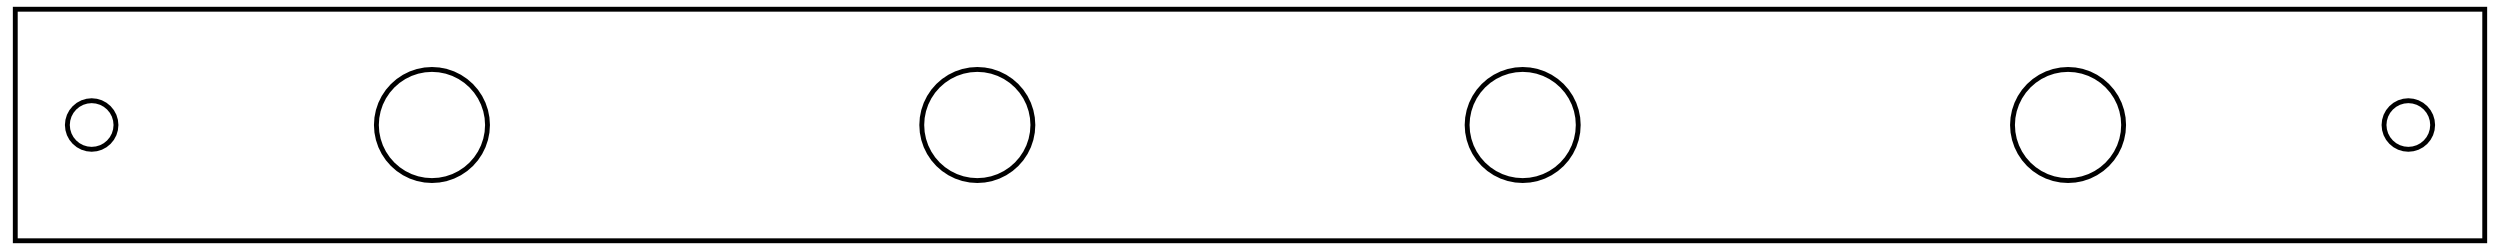
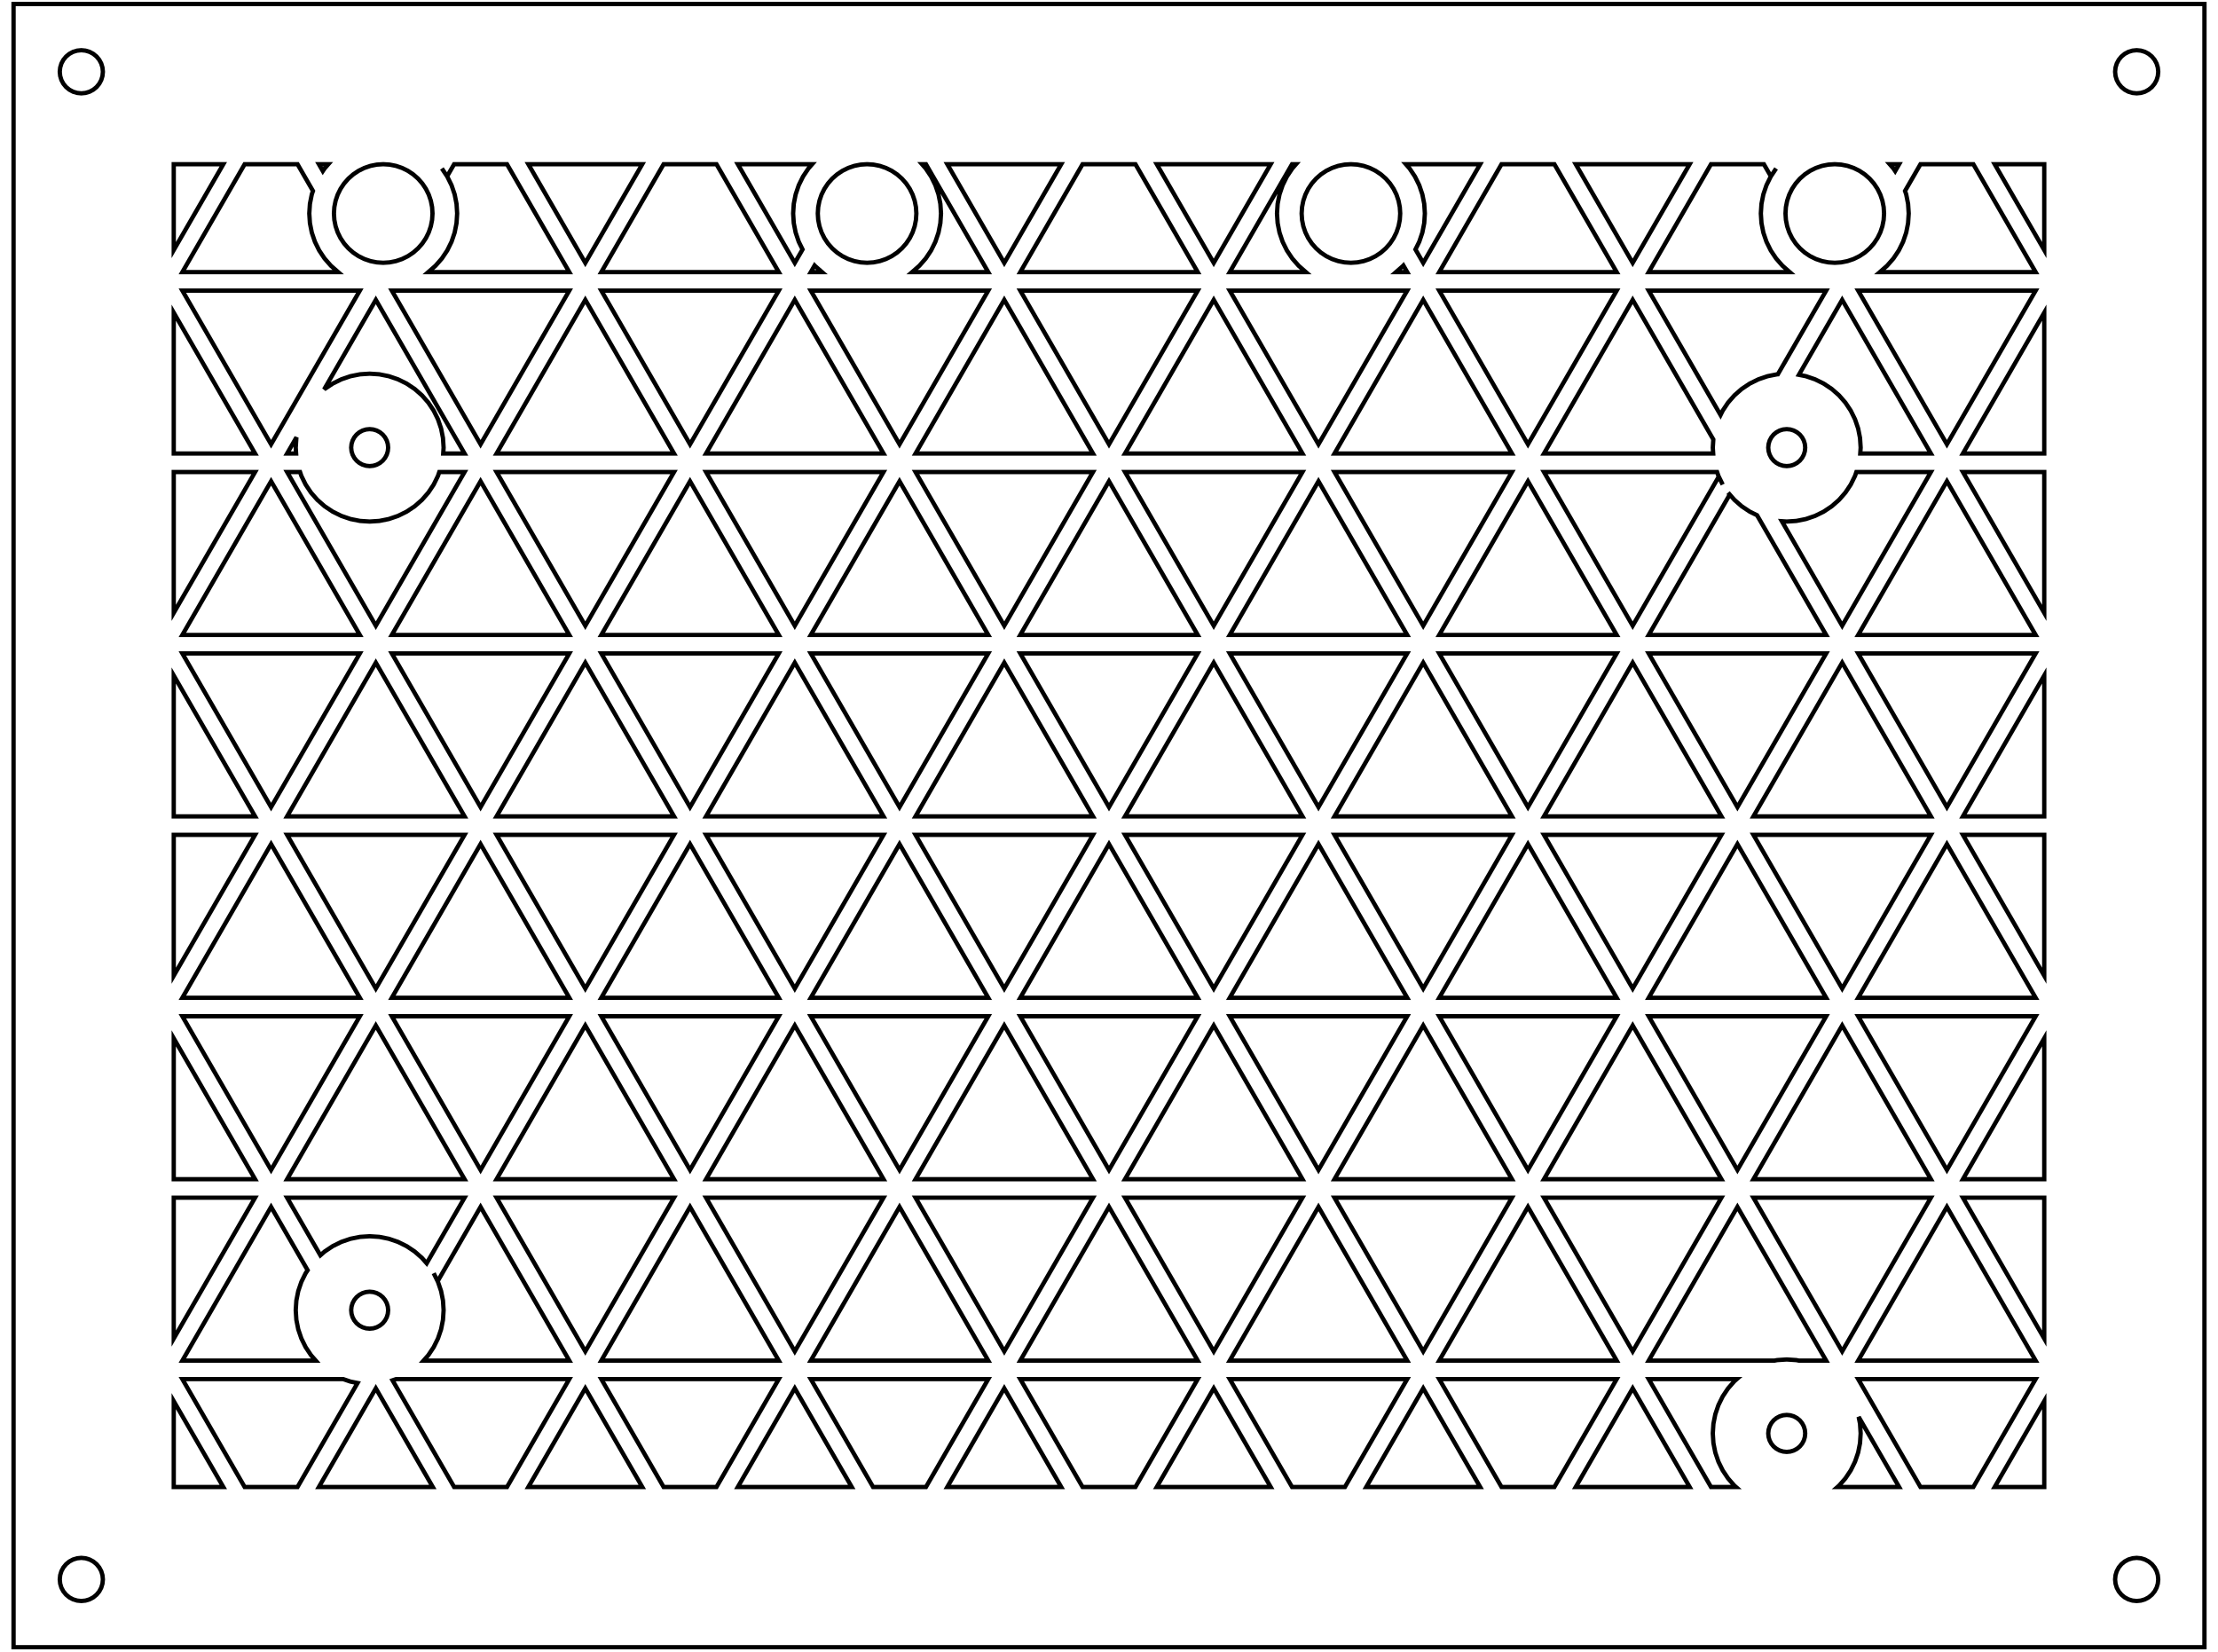
- <svg xmlns="http://www.w3.org/2000/svg" width="180mm" height="18mm" viewBox="-90 -9 180 18" version="1.1">
-   <path d=" M 88.9,-8.334 L -88.9,-8.334 L -88.9,8.334 L 88.9,8.334 z M -59.422,3.966 L -59.935,3.864 L -60.431,3.696 L -60.9,3.464 L -61.335,3.173 L -61.728,2.828  L -62.073,2.435 L -62.364,2 L -62.596,1.531 L -62.764,1.035 L -62.866,0.522 L -62.9,-0  L -62.866,-0.522 L -62.764,-1.035 L -62.596,-1.531 L -62.364,-2 L -62.073,-2.435 L -61.728,-2.828  L -61.335,-3.173 L -60.9,-3.464 L -60.431,-3.696 L -59.935,-3.864 L -59.422,-3.966 L -58.9,-4  L -58.378,-3.966 L -57.865,-3.864 L -57.369,-3.696 L -56.9,-3.464 L -56.465,-3.173 L -56.072,-2.828  L -55.727,-2.435 L -55.436,-2 L -55.205,-1.531 L -55.036,-1.035 L -54.934,-0.522 L -54.9,-0  L -54.934,0.522 L -55.036,1.035 L -55.205,1.531 L -55.436,2 L -55.727,2.435 L -56.072,2.828  L -56.465,3.173 L -56.9,3.464 L -57.369,3.696 L -57.865,3.864 L -58.378,3.966 L -58.9,4  z M -20.155,3.966 L -20.669,3.864 L -21.164,3.696 L -21.633,3.464 L -22.068,3.173 L -22.462,2.828  L -22.807,2.435 L -23.097,2 L -23.329,1.531 L -23.497,1.035 L -23.599,0.522 L -23.633,-0  L -23.599,-0.522 L -23.497,-1.035 L -23.329,-1.531 L -23.097,-2 L -22.807,-2.435 L -22.462,-2.828  L -22.068,-3.173 L -21.633,-3.464 L -21.164,-3.696 L -20.669,-3.864 L -20.155,-3.966 L -19.633,-4  L -19.111,-3.966 L -18.598,-3.864 L -18.103,-3.696 L -17.633,-3.464 L -17.198,-3.173 L -16.805,-2.828  L -16.46,-2.435 L -16.169,-2 L -15.938,-1.531 L -15.77,-1.035 L -15.668,-0.522 L -15.633,-0  L -15.668,0.522 L -15.77,1.035 L -15.938,1.531 L -16.169,2 L -16.46,2.435 L -16.805,2.828  L -17.198,3.173 L -17.633,3.464 L -18.103,3.696 L -18.598,3.864 L -19.111,3.966 L -19.633,4  z M 19.111,3.966 L 18.598,3.864 L 18.103,3.696 L 17.633,3.464 L 17.198,3.173 L 16.805,2.828  L 16.46,2.435 L 16.169,2 L 15.938,1.531 L 15.77,1.035 L 15.668,0.522 L 15.633,-0  L 15.668,-0.522 L 15.77,-1.035 L 15.938,-1.531 L 16.169,-2 L 16.46,-2.435 L 16.805,-2.828  L 17.198,-3.173 L 17.633,-3.464 L 18.103,-3.696 L 18.598,-3.864 L 19.111,-3.966 L 19.633,-4  L 20.155,-3.966 L 20.669,-3.864 L 21.164,-3.696 L 21.633,-3.464 L 22.068,-3.173 L 22.462,-2.828  L 22.807,-2.435 L 23.097,-2 L 23.329,-1.531 L 23.497,-1.035 L 23.599,-0.522 L 23.633,-0  L 23.599,0.522 L 23.497,1.035 L 23.329,1.531 L 23.097,2 L 22.807,2.435 L 22.462,2.828  L 22.068,3.173 L 21.633,3.464 L 21.164,3.696 L 20.669,3.864 L 20.155,3.966 L 19.633,4  z M 58.378,3.966 L 57.865,3.864 L 57.369,3.696 L 56.9,3.464 L 56.465,3.173 L 56.072,2.828  L 55.727,2.435 L 55.436,2 L 55.205,1.531 L 55.036,1.035 L 54.934,0.522 L 54.9,-0  L 54.934,-0.522 L 55.036,-1.035 L 55.205,-1.531 L 55.436,-2 L 55.727,-2.435 L 56.072,-2.828  L 56.465,-3.173 L 56.9,-3.464 L 57.369,-3.696 L 57.865,-3.864 L 58.378,-3.966 L 58.9,-4  L 59.422,-3.966 L 59.935,-3.864 L 60.431,-3.696 L 60.9,-3.464 L 61.335,-3.173 L 61.728,-2.828  L 62.073,-2.435 L 62.364,-2 L 62.596,-1.531 L 62.764,-1.035 L 62.866,-0.522 L 62.9,-0  L 62.866,0.522 L 62.764,1.035 L 62.596,1.531 L 62.364,2 L 62.073,2.435 L 61.728,2.828  L 61.335,3.173 L 60.9,3.464 L 60.431,3.696 L 59.935,3.864 L 59.422,3.966 L 58.9,4  z M -83.741,1.716 L -84.07,1.617 L -84.372,1.455 L -84.637,1.237 L -84.855,0.972 L -85.017,0.67  L -85.116,0.341 L -85.15,-0 L -85.116,-0.341 L -85.017,-0.67 L -84.855,-0.972 L -84.637,-1.237  L -84.372,-1.455 L -84.07,-1.617 L -83.741,-1.716 L -83.4,-1.75 L -83.059,-1.716 L -82.73,-1.617  L -82.428,-1.455 L -82.163,-1.237 L -81.945,-0.972 L -81.783,-0.67 L -81.684,-0.341 L -81.65,-0  L -81.684,0.341 L -81.783,0.67 L -81.945,0.972 L -82.163,1.237 L -82.428,1.455 L -82.73,1.617  L -83.059,1.716 L -83.4,1.75 z M 83.059,1.716 L 82.73,1.617 L 82.428,1.455 L 82.163,1.237 L 81.945,0.972 L 81.783,0.67  L 81.684,0.341 L 81.65,-0 L 81.684,-0.341 L 81.783,-0.67 L 81.945,-0.972 L 82.163,-1.237  L 82.428,-1.455 L 82.73,-1.617 L 83.059,-1.716 L 83.4,-1.75 L 83.741,-1.716 L 84.07,-1.617  L 84.372,-1.455 L 84.637,-1.237 L 84.855,-0.972 L 85.017,-0.67 L 85.116,-0.341 L 85.15,-0  L 85.116,0.341 L 85.017,0.67 L 84.855,0.972 L 84.637,1.237 L 84.372,1.455 L 84.07,1.617  L 83.741,1.716 L 83.4,1.75 z " stroke="black" fill="none" stroke-width="0.35" />
+ <svg xmlns="http://www.w3.org/2000/svg" width="180mm" height="134mm" viewBox="-90 -67 180 134" version="1.1">
+   <path d=" M 88.9,-66.675 L -88.9,-66.675 L -88.9,66.675 L 88.9,66.675 z M -83.741,-59.459 L -84.07,-59.558 L -84.372,-59.72 L -84.637,-59.938 L -84.855,-60.203 L -85.017,-60.505  L -85.116,-60.834 L -85.15,-61.175 L -85.116,-61.516 L -85.017,-61.845 L -84.855,-62.147 L -84.637,-62.412  L -84.372,-62.63 L -84.07,-62.792 L -83.741,-62.891 L -83.4,-62.925 L -83.059,-62.891 L -82.73,-62.792  L -82.428,-62.63 L -82.163,-62.412 L -81.945,-62.147 L -81.783,-61.845 L -81.684,-61.516 L -81.65,-61.175  L -81.684,-60.834 L -81.783,-60.505 L -81.945,-60.203 L -82.163,-59.938 L -82.428,-59.72 L -82.73,-59.558  L -83.059,-59.459 L -83.4,-59.425 z M 83.059,-59.459 L 82.73,-59.558 L 82.428,-59.72 L 82.163,-59.938 L 81.945,-60.203 L 81.783,-60.505  L 81.684,-60.834 L 81.65,-61.175 L 81.684,-61.516 L 81.783,-61.845 L 81.945,-62.147 L 82.163,-62.412  L 82.428,-62.63 L 82.73,-62.792 L 83.059,-62.891 L 83.4,-62.925 L 83.741,-62.891 L 84.07,-62.792  L 84.372,-62.63 L 84.637,-62.412 L 84.855,-62.147 L 85.017,-61.845 L 85.116,-61.516 L 85.15,-61.175  L 85.116,-60.834 L 85.017,-60.505 L 84.855,-60.203 L 84.637,-59.938 L 84.372,-59.72 L 84.07,-59.558  L 83.741,-59.459 L 83.4,-59.425 z M -75.9,-53.675 L -71.877,-53.675 L -75.9,-46.706 z M -70.145,-53.675 L -65.855,-53.675 L -64.602,-51.504 L -64.696,-51.228 L -64.849,-50.458 L -64.9,-49.675  L -64.849,-48.892 L -64.696,-48.122 L -64.443,-47.379 L -64.096,-46.675 L -63.66,-46.022 L -63.143,-45.432  L -62.555,-44.917 L -75.201,-44.917 z M -64.123,-53.675 L -63.355,-53.675 L -63.66,-53.328 L -63.801,-53.117 z M -59.422,-45.709 L -59.935,-45.811 L -60.431,-45.98 L -60.9,-46.211 L -61.335,-46.502 L -61.728,-46.847  L -62.073,-47.24 L -62.364,-47.675 L -62.596,-48.144 L -62.764,-48.64 L -62.866,-49.153 L -62.9,-49.675  L -62.866,-50.197 L -62.764,-50.71 L -62.596,-51.206 L -62.364,-51.675 L -62.073,-52.11 L -61.728,-52.503  L -61.335,-52.848 L -60.9,-53.139 L -60.431,-53.37 L -59.935,-53.539 L -59.422,-53.641 L -58.9,-53.675  L -58.378,-53.641 L -57.865,-53.539 L -57.369,-53.37 L -56.9,-53.139 L -56.465,-52.848 L -56.072,-52.503  L -55.727,-52.11 L -55.436,-51.675 L -55.205,-51.206 L -55.036,-50.71 L -54.934,-50.197 L -54.9,-49.675  L -54.934,-49.153 L -55.036,-48.64 L -55.205,-48.144 L -55.436,-47.675 L -55.727,-47.24 L -56.072,-46.847  L -56.465,-46.502 L -56.9,-46.211 L -57.369,-45.98 L -57.865,-45.811 L -58.378,-45.709 L -58.9,-45.675  z M -54.657,-45.432 L -54.14,-46.022 L -53.704,-46.675 L -53.357,-47.379 L -53.104,-48.122 L -52.951,-48.892  L -52.9,-49.675 L -52.951,-50.458 L -53.104,-51.228 L -53.357,-51.971 L -53.704,-52.675 L -54.14,-53.328  L -53.714,-52.69 L -53.145,-53.675 L -48.855,-53.675 L -43.799,-44.917 L -55.245,-44.917 z M -47.123,-53.675 L -37.877,-53.675 L -42.5,-45.667 z M -36.145,-53.675 L -31.855,-53.675 L -26.799,-44.917 L -41.201,-44.917 z M -30.123,-53.675 L -24.089,-53.675 L -24.393,-53.328 L -24.829,-52.675 L -25.177,-51.971 L -25.429,-51.228  L -25.582,-50.458 L -25.633,-49.675 L -25.582,-48.892 L -25.429,-48.122 L -25.177,-47.379 L -24.87,-46.758  L -25.5,-45.667 z M -20.155,-45.709 L -20.669,-45.811 L -21.164,-45.98 L -21.633,-46.211 L -22.068,-46.502 L -22.462,-46.847  L -22.807,-47.24 L -23.097,-47.675 L -23.329,-48.144 L -23.497,-48.64 L -23.599,-49.153 L -23.633,-49.675  L -23.599,-50.197 L -23.497,-50.71 L -23.329,-51.206 L -23.097,-51.675 L -22.807,-52.11 L -22.462,-52.503  L -22.068,-52.848 L -21.633,-53.139 L -21.164,-53.37 L -20.669,-53.539 L -20.155,-53.641 L -19.633,-53.675  L -19.111,-53.641 L -18.598,-53.539 L -18.103,-53.37 L -17.633,-53.139 L -17.198,-52.848 L -16.805,-52.503  L -16.46,-52.11 L -16.169,-51.675 L -15.938,-51.206 L -15.77,-50.71 L -15.668,-50.197 L -15.633,-49.675  L -15.668,-49.153 L -15.77,-48.64 L -15.938,-48.144 L -16.169,-47.675 L -16.46,-47.24 L -16.805,-46.847  L -17.198,-46.502 L -17.633,-46.211 L -18.103,-45.98 L -18.598,-45.811 L -19.111,-45.709 L -19.633,-45.675  z M -15.391,-45.432 L -14.873,-46.022 L -14.437,-46.675 L -14.09,-47.379 L -13.838,-48.122 L -13.685,-48.892  L -13.633,-49.675 L -13.685,-50.458 L -13.838,-51.228 L -14.09,-51.971 L -14.437,-52.675 L -14.873,-53.328  L -15.178,-53.675 L -14.855,-53.675 L -9.799,-44.917 L -15.978,-44.917 z M -13.123,-53.675 L -3.877,-53.675 L -8.5,-45.667 z M -2.145,-53.675 L 2.145,-53.675 L 7.201,-44.917 L -7.201,-44.917 z M 3.877,-53.675 L 13.123,-53.675 L 8.5,-45.667 z M 14.855,-53.675 L 15.178,-53.675 L 14.873,-53.328 L 14.437,-52.675 L 14.09,-51.971 L 13.838,-51.228  L 13.685,-50.458 L 13.633,-49.675 L 13.685,-48.892 L 13.838,-48.122 L 14.09,-47.379 L 14.437,-46.675  L 14.873,-46.022 L 15.391,-45.432 L 15.978,-44.917 L 9.799,-44.917 z M 19.111,-45.709 L 18.598,-45.811 L 18.103,-45.98 L 17.633,-46.211 L 17.198,-46.502 L 16.805,-46.847  L 16.46,-47.24 L 16.169,-47.675 L 15.938,-48.144 L 15.77,-48.64 L 15.668,-49.153 L 15.633,-49.675  L 15.668,-50.197 L 15.77,-50.71 L 15.938,-51.206 L 16.169,-51.675 L 16.46,-52.11 L 16.805,-52.503  L 17.198,-52.848 L 17.633,-53.139 L 18.103,-53.37 L 18.598,-53.539 L 19.111,-53.641 L 19.633,-53.675  L 20.155,-53.641 L 20.669,-53.539 L 21.164,-53.37 L 21.633,-53.139 L 22.068,-52.848 L 22.462,-52.503  L 22.807,-52.11 L 23.097,-51.675 L 23.329,-51.206 L 23.497,-50.71 L 23.599,-50.197 L 23.633,-49.675  L 23.599,-49.153 L 23.497,-48.64 L 23.329,-48.144 L 23.097,-47.675 L 22.807,-47.24 L 22.462,-46.847  L 22.068,-46.502 L 21.633,-46.211 L 21.164,-45.98 L 20.669,-45.811 L 20.155,-45.709 L 19.633,-45.675  z M 24.87,-46.758 L 25.177,-47.379 L 25.429,-48.122 L 25.582,-48.892 L 25.633,-49.675 L 25.582,-50.458  L 25.429,-51.228 L 25.177,-51.971 L 24.829,-52.675 L 24.393,-53.328 L 24.089,-53.675 L 30.123,-53.675  L 25.5,-45.667 z M 31.855,-53.675 L 36.145,-53.675 L 41.201,-44.917 L 26.799,-44.917 z M 37.877,-53.675 L 47.123,-53.675 L 42.5,-45.667 z M 48.855,-53.675 L 53.145,-53.675 L 53.714,-52.69 L 54.14,-53.328 L 53.704,-52.675 L 53.357,-51.971  L 53.104,-51.228 L 52.951,-50.458 L 52.9,-49.675 L 52.951,-48.892 L 53.104,-48.122 L 53.357,-47.379  L 53.704,-46.675 L 54.14,-46.022 L 54.657,-45.432 L 55.245,-44.917 L 43.799,-44.917 z M 58.378,-45.709 L 57.865,-45.811 L 57.369,-45.98 L 56.9,-46.211 L 56.465,-46.502 L 56.072,-46.847  L 55.727,-47.24 L 55.436,-47.675 L 55.205,-48.144 L 55.036,-48.64 L 54.934,-49.153 L 54.9,-49.675  L 54.934,-50.197 L 55.036,-50.71 L 55.205,-51.206 L 55.436,-51.675 L 55.727,-52.11 L 56.072,-52.503  L 56.465,-52.848 L 56.9,-53.139 L 57.369,-53.37 L 57.865,-53.539 L 58.378,-53.641 L 58.9,-53.675  L 59.422,-53.641 L 59.935,-53.539 L 60.431,-53.37 L 60.9,-53.139 L 61.335,-52.848 L 61.728,-52.503  L 62.073,-52.11 L 62.364,-51.675 L 62.596,-51.206 L 62.764,-50.71 L 62.866,-50.197 L 62.9,-49.675  L 62.866,-49.153 L 62.764,-48.64 L 62.596,-48.144 L 62.364,-47.675 L 62.073,-47.24 L 61.728,-46.847  L 61.335,-46.502 L 60.9,-46.211 L 60.431,-45.98 L 59.935,-45.811 L 59.422,-45.709 L 58.9,-45.675  z M 63.66,-53.328 L 63.355,-53.675 L 64.123,-53.675 L 63.801,-53.117 z M 63.143,-45.432 L 63.66,-46.022 L 64.096,-46.675 L 64.443,-47.379 L 64.696,-48.122 L 64.849,-48.892  L 64.9,-49.675 L 64.849,-50.458 L 64.696,-51.228 L 64.602,-51.504 L 65.855,-53.675 L 70.145,-53.675  L 75.201,-44.917 L 62.555,-44.917 z M 71.877,-53.675 L 75.9,-53.675 L 75.9,-46.706 z M -23.893,-45.451 L -23.876,-45.432 L -23.289,-44.917 L -24.201,-44.917 z M 23.876,-45.432 L 23.893,-45.451 L 24.201,-44.917 L 23.289,-44.917 z M -75.201,-43.417 L -60.799,-43.417 L -68,-30.945 z M -58.201,-43.417 L -43.799,-43.417 L -51,-30.945 z M -41.201,-43.417 L -26.799,-43.417 L -34,-30.945 z M -24.201,-43.417 L -9.799,-43.417 L -17,-30.945 z M -7.201,-43.417 L 7.201,-43.417 L 0,-30.945 z M 9.799,-43.417 L 24.201,-43.417 L 17,-30.945 z M 26.799,-43.417 L 41.201,-43.417 L 34,-30.945 z M 43.799,-43.417 L 58.201,-43.417 L 54.281,-36.628 L 54.217,-36.624 L 53.447,-36.471 L 52.704,-36.218  L 52,-35.871 L 51.347,-35.435 L 50.757,-34.918 L 50.24,-34.328 L 49.804,-33.675 L 49.629,-33.32  z M 60.799,-43.417 L 75.201,-43.417 L 68,-30.945 z M -54,-30.675 L -54.051,-31.458 L -54.204,-32.228 L -54.457,-32.971 L -54.804,-33.675 L -55.24,-34.328  L -55.757,-34.918 L -56.347,-35.435 L -57,-35.871 L -57.704,-36.218 L -58.447,-36.471 L -59.217,-36.624  L -60,-36.675 L -60.783,-36.624 L -61.553,-36.471 L -62.296,-36.218 L -63,-35.871 L -63.653,-35.435  L -63.699,-35.394 L -59.5,-42.667 L -52.299,-30.195 L -54.032,-30.195 z M -42.5,-42.667 L -35.299,-30.195 L -49.701,-30.195 z M -25.5,-42.667 L -18.299,-30.195 L -32.701,-30.195 z M -8.5,-42.667 L -1.299,-30.195 L -15.701,-30.195 z M 8.5,-42.667 L 15.701,-30.195 L 1.299,-30.195 z M 25.5,-42.667 L 32.701,-30.195 L 18.299,-30.195 z M 42.5,-42.667 L 49.043,-31.334 L 49,-30.675 L 49.032,-30.195 L 35.299,-30.195 z M 61,-30.675 L 60.949,-31.458 L 60.796,-32.228 L 60.543,-32.971 L 60.196,-33.675 L 59.76,-34.328  L 59.243,-34.918 L 58.653,-35.435 L 58,-35.871 L 57.296,-36.218 L 56.553,-36.471 L 55.987,-36.583  L 59.5,-42.667 L 66.701,-30.195 L 60.968,-30.195 z M -75.9,-41.628 L -69.299,-30.195 L -75.9,-30.195 z M 75.9,-41.628 L 75.9,-30.195 L 69.299,-30.195 z M -60.293,-29.204 L -60.574,-29.289 L -60.833,-29.428 L -61.061,-29.614 L -61.247,-29.842 L -61.386,-30.101  L -61.471,-30.382 L -61.5,-30.675 L -61.471,-30.968 L -61.386,-31.249 L -61.247,-31.508 L -61.061,-31.736  L -60.833,-31.922 L -60.574,-32.061 L -60.293,-32.146 L -60,-32.175 L -59.707,-32.146 L -59.426,-32.061  L -59.167,-31.922 L -58.939,-31.736 L -58.753,-31.508 L -58.614,-31.249 L -58.529,-30.968 L -58.5,-30.675  L -58.529,-30.382 L -58.614,-30.101 L -58.753,-29.842 L -58.939,-29.614 L -59.167,-29.428 L -59.426,-29.289  L -59.707,-29.204 L -60,-29.175 z M 54.707,-29.204 L 54.426,-29.289 L 54.167,-29.428 L 53.939,-29.614 L 53.753,-29.842 L 53.614,-30.101  L 53.529,-30.382 L 53.5,-30.675 L 53.529,-30.968 L 53.614,-31.249 L 53.753,-31.508 L 53.939,-31.736  L 54.167,-31.922 L 54.426,-32.061 L 54.707,-32.146 L 55,-32.175 L 55.293,-32.146 L 55.574,-32.061  L 55.833,-31.922 L 56.061,-31.736 L 56.247,-31.508 L 56.386,-31.249 L 56.471,-30.968 L 56.5,-30.675  L 56.471,-30.382 L 56.386,-30.101 L 56.247,-29.842 L 56.061,-29.614 L 55.833,-29.428 L 55.574,-29.289  L 55.293,-29.204 L 55,-29.175 z M -65.937,-31.519 L -65.949,-31.458 L -66,-30.675 L -65.969,-30.195 L -66.701,-30.195 z M -75.9,-28.695 L -69.299,-28.695 L -75.9,-17.262 z M -66.701,-28.695 L -65.65,-28.695 L -65.543,-28.379 L -65.196,-27.675 L -64.76,-27.022 L -64.243,-26.432  L -63.653,-25.915 L -63,-25.479 L -62.296,-25.132 L -61.553,-24.879 L -60.783,-24.726 L -60,-24.675  L -59.217,-24.726 L -58.447,-24.879 L -57.704,-25.132 L -57,-25.479 L -56.347,-25.915 L -55.757,-26.432  L -55.24,-27.022 L -54.804,-27.675 L -54.457,-28.379 L -54.349,-28.695 L -52.299,-28.695 L -59.5,-16.222  z M -49.701,-28.695 L -35.299,-28.695 L -42.5,-16.222 z M -32.701,-28.695 L -18.299,-28.695 L -25.5,-16.222 z M -15.701,-28.695 L -1.299,-28.695 L -8.5,-16.222 z M 1.299,-28.695 L 15.701,-28.695 L 8.5,-16.222 z M 18.299,-28.695 L 32.701,-28.695 L 25.5,-16.222 z M 35.299,-28.695 L 49.349,-28.695 L 49.457,-28.379 L 49.804,-27.675 L 49.485,-28.321 L 42.5,-16.222  z M 54.605,-24.701 L 55,-24.675 L 55.783,-24.726 L 56.553,-24.879 L 57.296,-25.132 L 58,-25.479  L 58.653,-25.915 L 59.243,-26.432 L 59.76,-27.022 L 60.196,-27.675 L 60.543,-28.379 L 60.651,-28.695  L 66.701,-28.695 L 59.5,-16.222 z M 69.299,-28.695 L 75.9,-28.695 L 75.9,-17.262 z M -51,-27.945 L -43.799,-15.472 L -58.201,-15.472 z M -34,-27.945 L -26.799,-15.472 L -41.201,-15.472 z M -17,-27.945 L -9.799,-15.472 L -24.201,-15.472 z M 17,-27.945 L 24.201,-15.472 L 9.799,-15.472 z M 34,-27.945 L 41.201,-15.472 L 26.799,-15.472 z M -68,-27.945 L -60.799,-15.472 L -75.201,-15.472 z M 0,-27.945 L 7.201,-15.472 L -7.201,-15.472 z M 68,-27.945 L 75.201,-15.472 L 60.799,-15.472 z M 50.377,-26.866 L 50.24,-27.022 L 50.757,-26.432 L 51.347,-25.915 L 52,-25.479 L 52.592,-25.187  L 58.201,-15.472 L 43.799,-15.472 z M -75.201,-13.972 L -60.799,-13.972 L -68,-1.5 z M -58.201,-13.972 L -43.799,-13.972 L -51,-1.5 z M -41.201,-13.972 L -26.799,-13.972 L -34,-1.5 z M -24.201,-13.972 L -9.799,-13.972 L -17,-1.5 z M -7.201,-13.972 L 7.201,-13.972 L 0,-1.5 z M 9.799,-13.972 L 24.201,-13.972 L 17,-1.5 z M 26.799,-13.972 L 41.201,-13.972 L 34,-1.5 z M 43.799,-13.972 L 58.201,-13.972 L 51,-1.5 z M 60.799,-13.972 L 75.201,-13.972 L 68,-1.5 z M -59.5,-13.222 L -52.299,-0.75 L -66.701,-0.75 z M -42.5,-13.222 L -35.299,-0.75 L -49.701,-0.75 z M -25.5,-13.222 L -18.299,-0.75 L -32.701,-0.75 z M -8.5,-13.222 L -1.299,-0.75 L -15.701,-0.75 z M 8.5,-13.222 L 15.701,-0.75 L 1.299,-0.75 z M 25.5,-13.222 L 32.701,-0.75 L 18.299,-0.75 z M 42.5,-13.222 L 49.701,-0.75 L 35.299,-0.75 z M 59.5,-13.222 L 66.701,-0.75 L 52.299,-0.75 z M -75.9,-12.183 L -69.299,-0.75 L -75.9,-0.75 z M 75.9,-12.183 L 75.9,-0.75 L 69.299,-0.75 z M -75.9,0.75 L -69.299,0.75 L -75.9,12.183 z M -66.701,0.75 L -52.299,0.75 L -59.5,13.222 z M -49.701,0.75 L -35.299,0.75 L -42.5,13.222 z M -32.701,0.75 L -18.299,0.75 L -25.5,13.222 z M -15.701,0.75 L -1.299,0.75 L -8.5,13.222 z M 1.299,0.75 L 15.701,0.75 L 8.5,13.222 z M 18.299,0.75 L 32.701,0.75 L 25.5,13.222 z M 35.299,0.75 L 49.701,0.75 L 42.5,13.222 z M 52.299,0.75 L 66.701,0.75 L 59.5,13.222 z M 69.299,0.75 L 75.9,0.75 L 75.9,12.183 z M -68,1.5 L -60.799,13.972 L -75.201,13.972 z M -51,1.5 L -43.799,13.972 L -58.201,13.972 z M -34,1.5 L -26.799,13.972 L -41.201,13.972 z M -17,1.5 L -9.799,13.972 L -24.201,13.972 z M 0,1.5 L 7.201,13.972 L -7.201,13.972 z M 17,1.5 L 24.201,13.972 L 9.799,13.972 z M 34,1.5 L 41.201,13.972 L 26.799,13.972 z M 51,1.5 L 58.201,13.972 L 43.799,13.972 z M 68,1.5 L 75.201,13.972 L 60.799,13.972 z M -75.201,15.472 L -60.799,15.472 L -68,27.945 z M -58.201,15.472 L -43.799,15.472 L -51,27.945 z M -41.201,15.472 L -26.799,15.472 L -34,27.945 z M -24.201,15.472 L -9.799,15.472 L -17,27.945 z M -7.201,15.472 L 7.201,15.472 L 0,27.945 z M 9.799,15.472 L 24.201,15.472 L 17,27.945 z M 26.799,15.472 L 41.201,15.472 L 34,27.945 z M 43.799,15.472 L 58.201,15.472 L 51,27.945 z M 60.799,15.472 L 75.201,15.472 L 68,27.945 z M -59.5,16.222 L -52.299,28.695 L -66.701,28.695 z M -42.5,16.222 L -35.299,28.695 L -49.701,28.695 z M -25.5,16.222 L -18.299,28.695 L -32.701,28.695 z M -8.5,16.222 L -1.299,28.695 L -15.701,28.695 z M 8.5,16.222 L 15.701,28.695 L 1.299,28.695 z M 25.5,16.222 L 32.701,28.695 L 18.299,28.695 z M 42.5,16.222 L 49.701,28.695 L 35.299,28.695 z M 59.5,16.222 L 66.701,28.695 L 52.299,28.695 z M -75.9,17.262 L -69.299,28.695 L -75.9,28.695 z M 75.9,17.262 L 75.9,28.695 L 69.299,28.695 z M -75.9,30.195 L -69.299,30.195 L -75.9,41.628 z M -55.757,35.082 L -56.347,34.565 L -57,34.129 L -57.704,33.782 L -58.447,33.529 L -59.217,33.376  L -60,33.325 L -60.783,33.376 L -61.553,33.529 L -62.296,33.782 L -63,34.129 L -63.653,34.565  L -64.001,34.871 L -66.701,30.195 L -52.299,30.195 L -55.373,35.52 z M -49.701,30.195 L -35.299,30.195 L -42.5,42.667 z M -32.701,30.195 L -18.299,30.195 L -25.5,42.667 z M -15.701,30.195 L -1.299,30.195 L -8.5,42.667 z M 1.299,30.195 L 15.701,30.195 L 8.5,42.667 z M 18.299,30.195 L 32.701,30.195 L 25.5,42.667 z M 35.299,30.195 L 49.701,30.195 L 42.5,42.667 z M 52.299,30.195 L 66.701,30.195 L 59.5,42.667 z M 69.299,30.195 L 75.9,30.195 L 75.9,41.628 z M -68,30.945 L -65.034,36.082 L -65.196,36.325 L -65.543,37.029 L -65.796,37.772 L -65.949,38.542  L -66,39.325 L -65.949,40.108 L -65.796,40.878 L -65.543,41.621 L -65.196,42.325 L -64.76,42.978  L -64.374,43.417 L -75.201,43.417 z M -55.24,42.978 L -54.804,42.325 L -54.457,41.621 L -54.204,40.878 L -54.051,40.108 L -54,39.325  L -54.051,38.542 L -54.204,37.772 L -54.457,37.029 L -54.804,36.325 L -54.483,36.977 L -51,30.945  L -43.799,43.417 L -55.626,43.417 z M -17,30.945 L -9.799,43.417 L -24.201,43.417 z M 0,30.945 L 7.201,43.417 L -7.201,43.417 z M 17,30.945 L 24.201,43.417 L 9.799,43.417 z M 51,30.945 L 58.201,43.417 L 55.989,43.417 L 55.783,43.376 L 55,43.325 L 54.217,43.376  L 54.011,43.417 L 43.799,43.417 z M 68,30.945 L 75.201,43.417 L 60.799,43.417 z M -34,30.945 L -26.799,43.417 L -41.201,43.417 z M 34,30.945 L 41.201,43.417 L 26.799,43.417 z M -60.293,40.796 L -60.574,40.711 L -60.833,40.572 L -61.061,40.386 L -61.247,40.158 L -61.386,39.899  L -61.471,39.618 L -61.5,39.325 L -61.471,39.032 L -61.386,38.751 L -61.247,38.492 L -61.061,38.264  L -60.833,38.078 L -60.574,37.939 L -60.293,37.854 L -60,37.825 L -59.707,37.854 L -59.426,37.939  L -59.167,38.078 L -58.939,38.264 L -58.753,38.492 L -58.614,38.751 L -58.529,39.032 L -58.5,39.325  L -58.529,39.618 L -58.614,39.899 L -58.753,40.158 L -58.939,40.386 L -59.167,40.572 L -59.426,40.711  L -59.707,40.796 L -60,40.825 z M -75.201,44.917 L -62.152,44.917 L -61.553,45.121 L -60.982,45.234 L -65.855,53.675 L -70.145,53.675  z M -58.143,45.017 L -57.848,44.917 L -43.799,44.917 L -48.855,53.675 L -53.145,53.675 z M -41.201,44.917 L -26.799,44.917 L -31.855,53.675 L -36.145,53.675 z M -24.201,44.917 L -9.799,44.917 L -14.855,53.675 L -19.145,53.675 z M -7.201,44.917 L 7.201,44.917 L 2.145,53.675 L -2.145,53.675 z M 9.799,44.917 L 24.201,44.917 L 19.145,53.675 L 14.855,53.675 z M 26.799,44.917 L 41.201,44.917 L 36.145,53.675 L 31.855,53.675 z M 43.799,44.917 L 50.946,44.917 L 50.757,45.082 L 50.24,45.672 L 49.804,46.325 L 49.457,47.029  L 49.204,47.772 L 49.051,48.542 L 49,49.325 L 49.051,50.108 L 49.204,50.878 L 49.457,51.621  L 49.804,52.325 L 50.24,52.978 L 50.757,53.568 L 50.88,53.675 L 48.855,53.675 z M 60.799,44.917 L 75.201,44.917 L 70.145,53.675 L 65.855,53.675 z M -59.5,45.667 L -54.877,53.675 L -64.123,53.675 z M -42.5,45.667 L -37.877,53.675 L -47.123,53.675 z M -25.5,45.667 L -20.877,53.675 L -30.123,53.675 z M -8.5,45.667 L -3.877,53.675 L -13.123,53.675 z M 8.5,45.667 L 13.123,53.675 L 3.877,53.675 z M 25.5,45.667 L 30.123,53.675 L 20.877,53.675 z M 42.5,45.667 L 47.123,53.675 L 37.877,53.675 z M -75.9,46.706 L -71.877,53.675 L -75.9,53.675 z M 75.9,46.706 L 75.9,53.675 L 71.877,53.675 z M 54.707,50.796 L 54.426,50.711 L 54.167,50.572 L 53.939,50.386 L 53.753,50.158 L 53.614,49.899  L 53.529,49.618 L 53.5,49.325 L 53.529,49.032 L 53.614,48.751 L 53.753,48.492 L 53.939,48.264  L 54.167,48.078 L 54.426,47.939 L 54.707,47.854 L 55,47.825 L 55.293,47.854 L 55.574,47.939  L 55.833,48.078 L 56.061,48.264 L 56.247,48.492 L 56.386,48.751 L 56.471,49.032 L 56.5,49.325  L 56.471,49.618 L 56.386,49.899 L 56.247,50.158 L 56.061,50.386 L 55.833,50.572 L 55.574,50.711  L 55.293,50.796 L 55,50.825 z M 59.243,53.568 L 59.76,52.978 L 60.196,52.325 L 60.543,51.621 L 60.796,50.878 L 60.949,50.108  L 61,49.325 L 60.949,48.542 L 60.838,47.984 L 64.123,53.675 L 59.12,53.675 z M -83.741,62.891 L -84.07,62.792 L -84.372,62.63 L -84.637,62.412 L -84.855,62.147 L -85.017,61.845  L -85.116,61.516 L -85.15,61.175 L -85.116,60.834 L -85.017,60.505 L -84.855,60.203 L -84.637,59.938  L -84.372,59.72 L -84.07,59.558 L -83.741,59.459 L -83.4,59.425 L -83.059,59.459 L -82.73,59.558  L -82.428,59.72 L -82.163,59.938 L -81.945,60.203 L -81.783,60.505 L -81.684,60.834 L -81.65,61.175  L -81.684,61.516 L -81.783,61.845 L -81.945,62.147 L -82.163,62.412 L -82.428,62.63 L -82.73,62.792  L -83.059,62.891 L -83.4,62.925 z M 83.059,62.891 L 82.73,62.792 L 82.428,62.63 L 82.163,62.412 L 81.945,62.147 L 81.783,61.845  L 81.684,61.516 L 81.65,61.175 L 81.684,60.834 L 81.783,60.505 L 81.945,60.203 L 82.163,59.938  L 82.428,59.72 L 82.73,59.558 L 83.059,59.459 L 83.4,59.425 L 83.741,59.459 L 84.07,59.558  L 84.372,59.72 L 84.637,59.938 L 84.855,60.203 L 85.017,60.505 L 85.116,60.834 L 85.15,61.175  L 85.116,61.516 L 85.017,61.845 L 84.855,62.147 L 84.637,62.412 L 84.372,62.63 L 84.07,62.792  L 83.741,62.891 L 83.4,62.925 z " stroke="black" fill="none" stroke-width="0.35" />
</svg>
